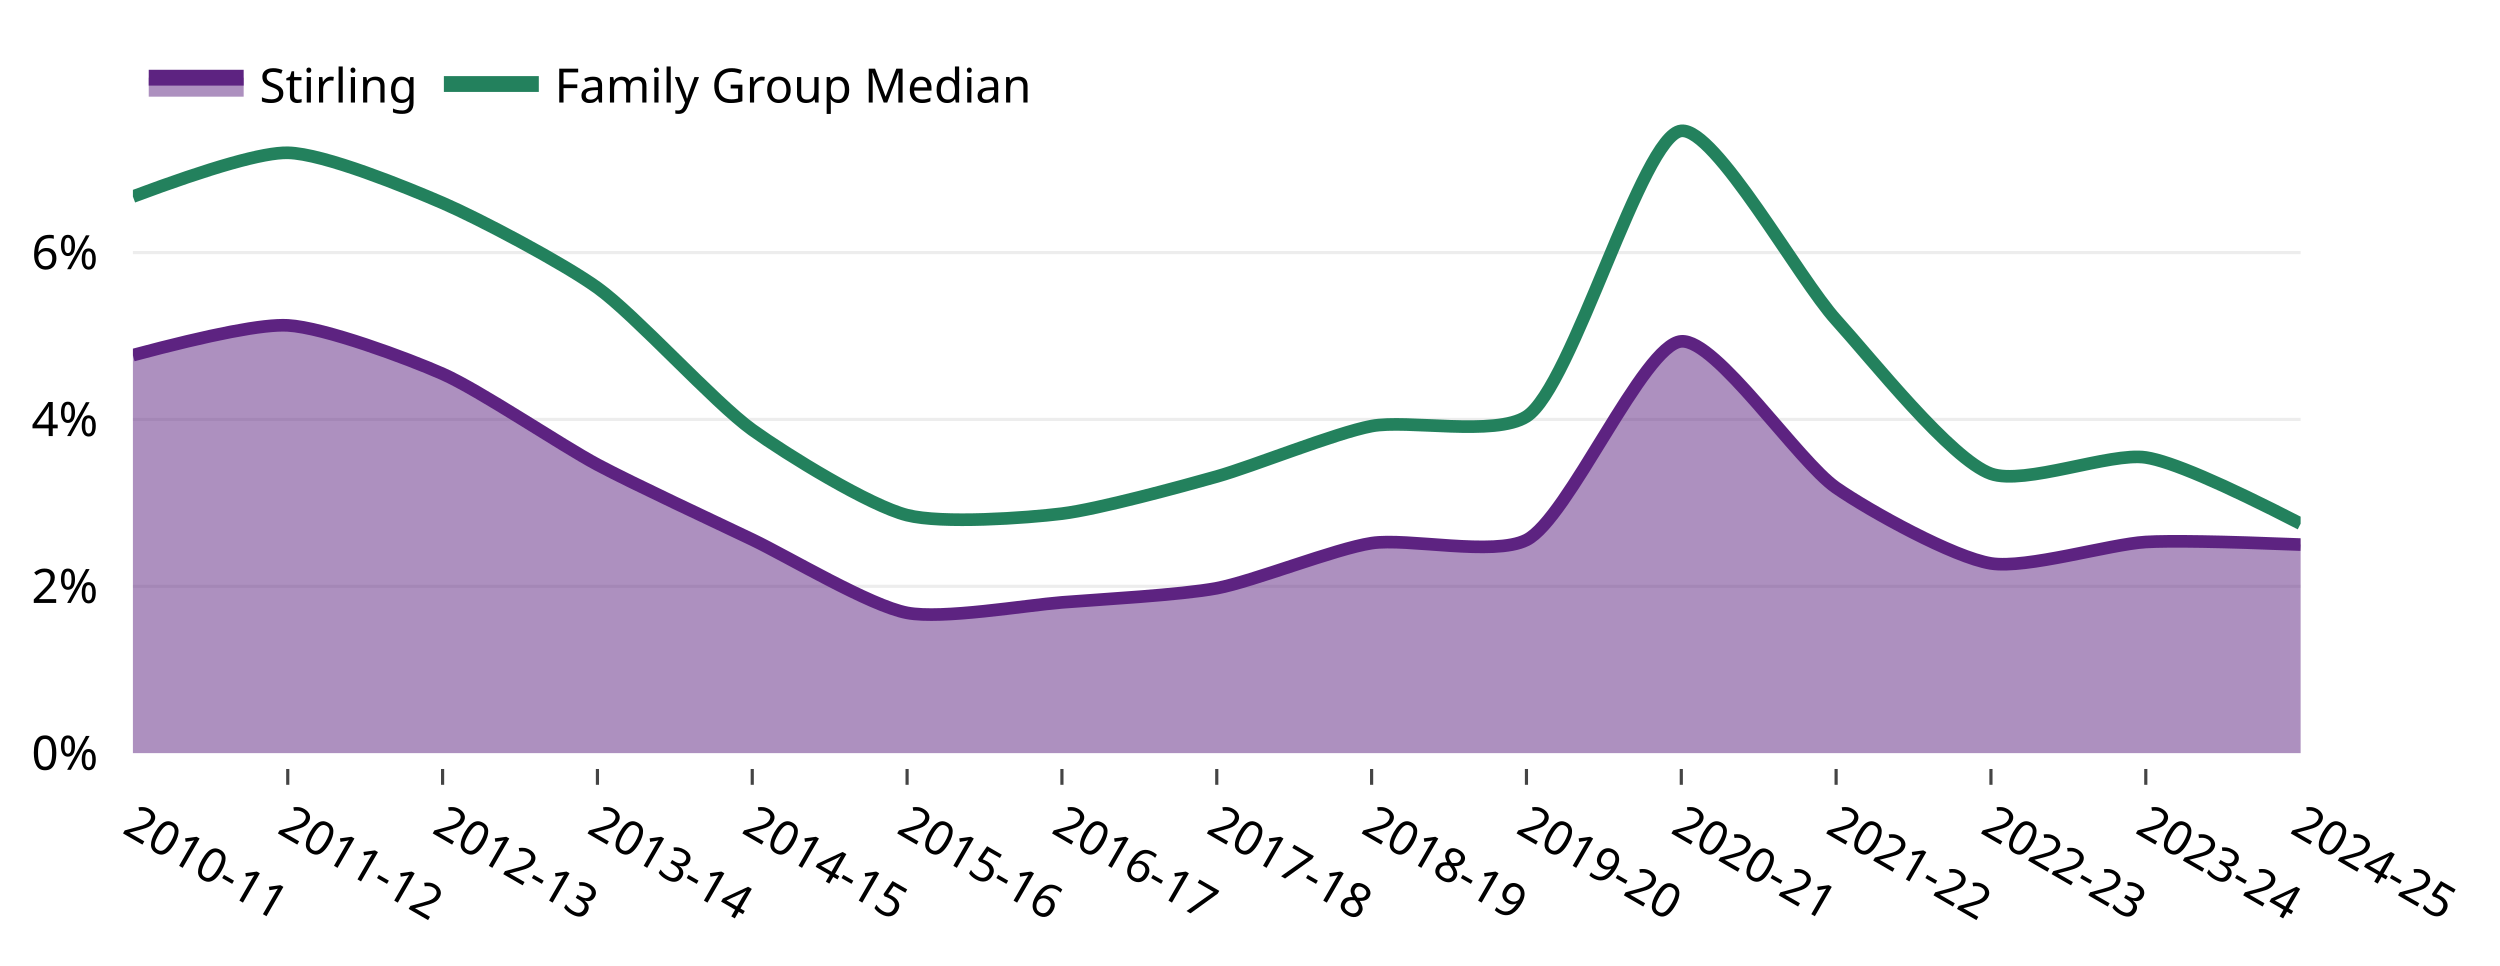
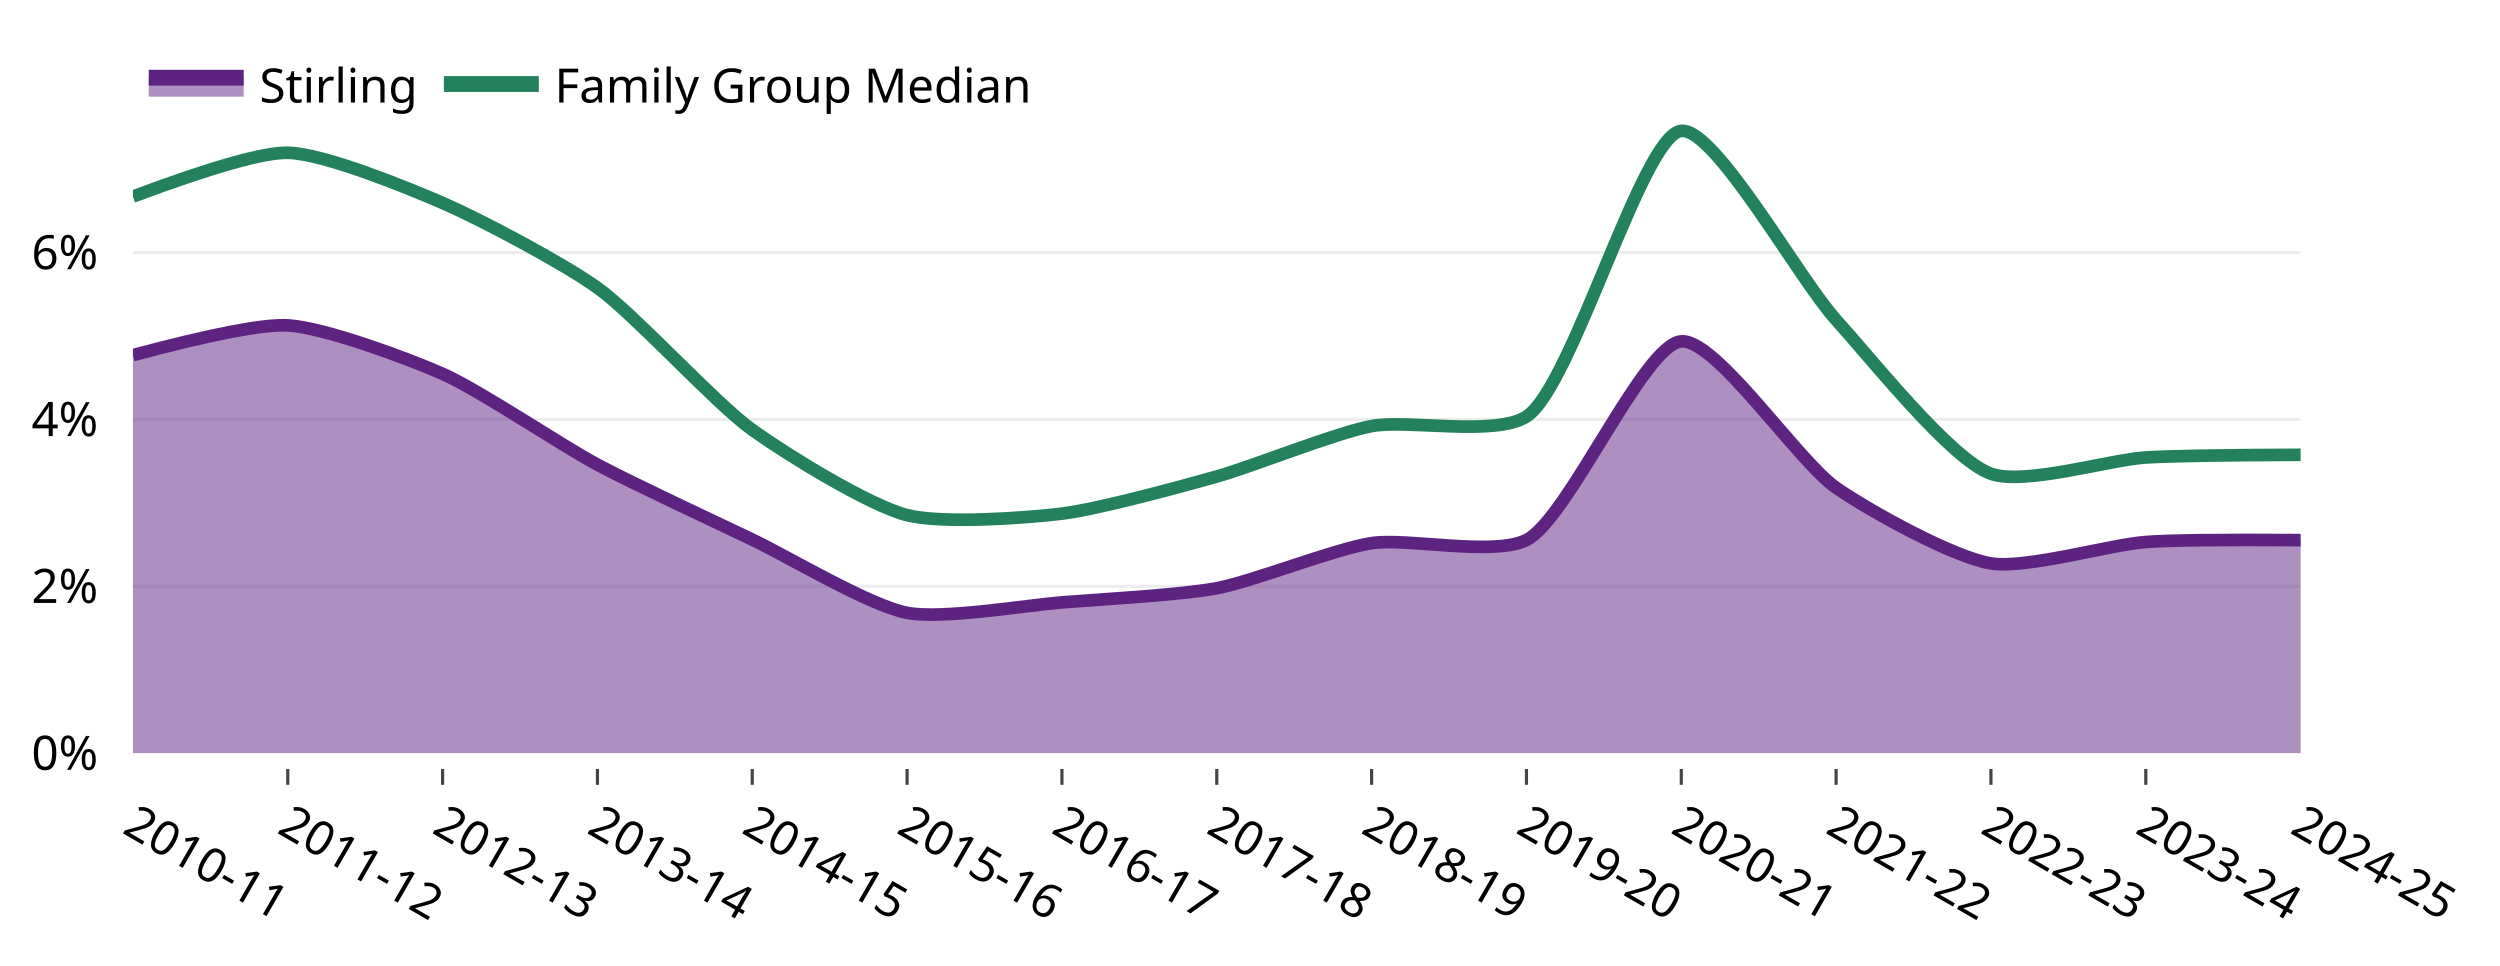
<svg xmlns="http://www.w3.org/2000/svg" class="main-svg" width="790" height="305" style="" viewBox="0 0 790 305">
  <rect x="0" y="0" width="790" height="305" style="fill: rgb(255, 255, 255); fill-opacity: 1;" />
-   <defs id="defs-c35e8b">
+   <defs id="defs-c29ae2">
    <g class="clips">
-       <clipPath id="clipc35e8bxyplot" class="plotclip">
+       <clipPath id="clipc29ae2xyplot" class="plotclip">
        <rect width="685" height="207" />
      </clipPath>
-       <clipPath class="axesclip" id="clipc35e8bx">
+       <clipPath class="axesclip" id="clipc29ae2x">
        <rect x="42" y="0" width="685" height="305" />
      </clipPath>
-       <clipPath class="axesclip" id="clipc35e8by">
+       <clipPath class="axesclip" id="clipc29ae2y">
        <rect x="0" y="31" width="790" height="207" />
      </clipPath>
-       <clipPath class="axesclip" id="clipc35e8bxy">
+       <clipPath class="axesclip" id="clipc29ae2xy">
        <rect x="42" y="31" width="685" height="207" />
      </clipPath>
    </g>
    <g class="gradients" />
    <g class="patterns" />
  </defs>
  <g class="bglayer">
    <rect class="bg" x="32" y="21" width="705" height="227" style="fill: rgb(0, 0, 0); fill-opacity: 0; stroke-width: 0;" />
  </g>
  <g class="layer-below">
    <g class="imagelayer" />
    <g class="shapelayer" />
  </g>
  <g class="cartesianlayer">
    <g class="subplot xy">
      <g class="layer-subplot">
        <g class="shapelayer" />
        <g class="imagelayer" />
      </g>
      <g class="minor-gridlayer">
        <g class="x" />
        <g class="y" />
      </g>
      <g class="gridlayer">
        <g class="x">
          <path class="xgrid crisp" transform="translate(90.93,0)" d="M0,31v207" style="stroke: rgb(255, 255, 255); stroke-opacity: 1; stroke-width: 1px;" />
          <path class="xgrid crisp" transform="translate(139.86,0)" d="M0,31v207" style="stroke: rgb(255, 255, 255); stroke-opacity: 1; stroke-width: 1px;" />
          <path class="xgrid crisp" transform="translate(188.79,0)" d="M0,31v207" style="stroke: rgb(255, 255, 255); stroke-opacity: 1; stroke-width: 1px;" />
          <path class="xgrid crisp" transform="translate(237.71,0)" d="M0,31v207" style="stroke: rgb(255, 255, 255); stroke-opacity: 1; stroke-width: 1px;" />
          <path class="xgrid crisp" transform="translate(286.64,0)" d="M0,31v207" style="stroke: rgb(255, 255, 255); stroke-opacity: 1; stroke-width: 1px;" />
          <path class="xgrid crisp" transform="translate(335.57,0)" d="M0,31v207" style="stroke: rgb(255, 255, 255); stroke-opacity: 1; stroke-width: 1px;" />
          <path class="xgrid crisp" transform="translate(384.5,0)" d="M0,31v207" style="stroke: rgb(255, 255, 255); stroke-opacity: 1; stroke-width: 1px;" />
          <path class="xgrid crisp" transform="translate(433.43,0)" d="M0,31v207" style="stroke: rgb(255, 255, 255); stroke-opacity: 1; stroke-width: 1px;" />
          <path class="xgrid crisp" transform="translate(482.36,0)" d="M0,31v207" style="stroke: rgb(255, 255, 255); stroke-opacity: 1; stroke-width: 1px;" />
          <path class="xgrid crisp" transform="translate(531.29,0)" d="M0,31v207" style="stroke: rgb(255, 255, 255); stroke-opacity: 1; stroke-width: 1px;" />
          <path class="xgrid crisp" transform="translate(580.21,0)" d="M0,31v207" style="stroke: rgb(255, 255, 255); stroke-opacity: 1; stroke-width: 1px;" />
          <path class="xgrid crisp" transform="translate(629.14,0)" d="M0,31v207" style="stroke: rgb(255, 255, 255); stroke-opacity: 1; stroke-width: 1px;" />
          <path class="xgrid crisp" transform="translate(678.07,0)" d="M0,31v207" style="stroke: rgb(255, 255, 255); stroke-opacity: 1; stroke-width: 1px;" />
        </g>
        <g class="y">
          <path class="ygrid crisp" transform="translate(0,185.27)" d="M42,0h685" style="stroke: rgb(237, 237, 237); stroke-opacity: 1; stroke-width: 1px;" />
          <path class="ygrid crisp" transform="translate(0,132.54)" d="M42,0h685" style="stroke: rgb(237, 237, 237); stroke-opacity: 1; stroke-width: 1px;" />
          <path class="ygrid crisp" transform="translate(0,79.81)" d="M42,0h685" style="stroke: rgb(237, 237, 237); stroke-opacity: 1; stroke-width: 1px;" />
        </g>
      </g>
      <g class="zerolinelayer">
        <path class="yzl zl crisp" transform="translate(0,238)" d="M42,0h685" style="stroke: rgb(255, 255, 255); stroke-opacity: 1; stroke-width: 2px;" />
      </g>
      <path class="xlines-below" />
      <path class="ylines-below" />
      <g class="overlines-below" />
      <g class="xaxislayer-below" />
      <g class="yaxislayer-below" />
      <g class="overaxes-below" />
-       <g class="plot" transform="translate(42,31)" clip-path="url(#clipc35e8bxyplot)">
+       <g class="plot" transform="translate(42,31)" clip-path="url(#clipc29ae2xyplot)">
        <g class="scatterlayer mlayer">
-           <g class="trace scatter traceba8f21" style="stroke-miterlimit: 2;">
+           <g class="trace scatter tracea74d12" style="stroke-miterlimit: 2;">
            <g class="fills">
              <g>
-                 <path class="js-fill" d="M685,207L0,207L0,81.23Q37.59,71.18 48.93,71.82C60.43,72.47 86.72,82.2 97.86,87.13C109.58,92.32 135.25,109.67 146.79,115.83C158.09,121.86 184.28,134.03 195.71,139.5C207.11,144.96 232.93,160.44 244.64,162.66C255.79,164.77 282.16,160.26 293.57,159.35C304.99,158.44 331.19,157.02 342.5,154.88C354.02,152.7 379.9,142.39 391.43,140.63C402.73,138.9 430.03,144.82 440.36,139.64C453.54,133.04 477.36,77.77 489.29,76.87C500.27,76.04 526.12,114.75 538.21,123.13C549.08,130.66 575.43,145.17 587.14,147.04C598.29,148.82 624.63,140.96 636.07,140.27Q647.46,139.58 685,141.09" style="fill: rgb(93, 35, 129); fill-opacity: 0.5; stroke-width: 0;" />
+                 <path class="js-fill" d="M685,207L0,207L0,81.23Q37.59,71.18 48.93,71.82C60.43,72.47 86.72,82.2 97.86,87.13C109.58,92.32 135.25,109.67 146.79,115.83C158.09,121.86 184.28,134.03 195.71,139.5C207.11,144.96 232.93,160.44 244.64,162.66C255.79,164.77 282.16,160.26 293.57,159.35C304.99,158.44 331.19,157.02 342.5,154.88C354.02,152.7 379.9,142.39 391.43,140.63C402.73,138.9 430.03,144.82 440.36,139.64C453.54,133.04 477.36,77.77 489.29,76.87C500.27,76.04 526.12,114.75 538.21,123.13C549.08,130.66 575.43,145.17 587.14,147.04C598.29,148.82 624.63,141.13 636.07,140.27Q647.46,139.42 685,139.68" style="fill: rgb(93, 35, 129); fill-opacity: 0.5; stroke-width: 0;" />
              </g>
            </g>
            <g class="errorbars" />
            <g class="lines">
-               <path class="js-line" d="M0,81.23Q37.59,71.18 48.93,71.82C60.43,72.47 86.72,82.2 97.86,87.13C109.58,92.32 135.25,109.67 146.79,115.83C158.09,121.86 184.28,134.03 195.71,139.5C207.11,144.96 232.93,160.44 244.64,162.66C255.79,164.77 282.16,160.26 293.57,159.35C304.99,158.44 331.19,157.02 342.5,154.88C354.02,152.7 379.9,142.39 391.43,140.63C402.73,138.9 430.03,144.82 440.36,139.64C453.54,133.04 477.36,77.77 489.29,76.87C500.27,76.04 526.12,114.75 538.21,123.13C549.08,130.66 575.43,145.17 587.14,147.04C598.29,148.82 624.63,140.96 636.07,140.27Q647.46,139.58 685,141.09" style="vector-effect: none; fill: none; stroke: rgb(93, 35, 129); stroke-opacity: 1; stroke-width: 4px; opacity: 1;" />
+               <path class="js-line" d="M0,81.23Q37.59,71.18 48.93,71.82C60.43,72.47 86.72,82.2 97.86,87.13C109.58,92.32 135.25,109.67 146.79,115.83C158.09,121.86 184.28,134.03 195.71,139.5C207.11,144.96 232.93,160.44 244.64,162.66C255.79,164.77 282.16,160.26 293.57,159.35C304.99,158.44 331.19,157.02 342.5,154.88C354.02,152.7 379.9,142.39 391.43,140.63C402.73,138.9 430.03,144.82 440.36,139.64C453.54,133.04 477.36,77.77 489.29,76.87C500.27,76.04 526.12,114.75 538.21,123.13C549.08,130.66 575.43,145.17 587.14,147.04C598.29,148.82 624.63,141.13 636.07,140.27Q647.46,139.42 685,139.68" style="vector-effect: none; fill: none; stroke: rgb(93, 35, 129); stroke-opacity: 1; stroke-width: 4px; opacity: 1;" />
            </g>
            <g class="points" />
            <g class="text" />
          </g>
-           <g class="trace scatter trace43bf03" style="stroke-miterlimit: 2; opacity: 1;">
+           <g class="trace scatter trace5fa9ec" style="stroke-miterlimit: 2; opacity: 1;">
            <g class="fills" />
            <g class="errorbars" />
            <g class="lines">
-               <path class="js-line" d="M0,31.12Q37.55,17.07 48.93,17.28C60.38,17.5 86.67,28.3 97.86,33.13C109.52,38.16 135.83,52.08 146.79,59.94C158.75,68.51 183.76,96.24 195.71,104.83C206.67,112.71 232.82,128.81 244.64,131.79C255.7,134.58 282.23,132.71 293.57,131.31C305.07,129.89 331.15,122.78 342.5,119.58C353.98,116.34 379.87,105.84 391.43,103.64C402.71,101.49 430.38,106.99 440.36,100.63C454.8,91.42 476.94,11.52 489.29,10.35C500,9.33 526.45,57.15 538.21,70.09C549.32,82.32 574.58,114.29 587.14,118.71C597.74,122.45 624.87,111.87 636.07,113.56Q647.72,115.32 685,134.5" style="vector-effect: none; fill: none; stroke: rgb(35, 129, 93); stroke-opacity: 1; stroke-width: 4px; opacity: 1;" />
+               <path class="js-line" d="M0,31.12Q37.55,17.07 48.93,17.28C60.38,17.5 86.67,28.3 97.86,33.13C109.52,38.16 135.83,52.08 146.79,59.94C158.75,68.51 183.76,96.24 195.71,104.83C206.67,112.71 232.82,128.81 244.64,131.79C255.7,134.58 282.23,132.71 293.57,131.31C305.07,129.89 331.15,122.78 342.5,119.58C353.98,116.34 379.87,105.84 391.43,103.64C402.71,101.49 430.38,106.99 440.36,100.63C454.8,91.42 476.94,11.52 489.29,10.35C500,9.33 526.45,57.15 538.21,70.09C549.32,82.32 574.58,114.29 587.14,118.71C597.74,122.45 624.64,114.26 636.07,113.56Q647.47,112.86 685,112.72" style="vector-effect: none; fill: none; stroke: rgb(35, 129, 93); stroke-opacity: 1; stroke-width: 4px; opacity: 1;" />
            </g>
            <g class="points" />
            <g class="text" />
          </g>
        </g>
      </g>
      <g class="overplot" />
      <path class="xlines-above crisp" d="" style="fill: none; stroke-width: 1px; stroke: rgb(0, 0, 0); stroke-opacity: 0;" />
      <path class="ylines-above crisp" d="M0,0" style="fill: none;" />
      <g class="overlines-above" />
      <g class="xaxislayer-above">
        <path class="xtick ticks crisp" d="M0,248v-5" transform="translate(90.93,0)" style="stroke: rgb(68, 68, 68); stroke-opacity: 1; stroke-width: 1px;" />
        <path class="xtick ticks crisp" d="M0,248v-5" transform="translate(139.86,0)" style="stroke: rgb(68, 68, 68); stroke-opacity: 1; stroke-width: 1px;" />
        <path class="xtick ticks crisp" d="M0,248v-5" transform="translate(188.79,0)" style="stroke: rgb(68, 68, 68); stroke-opacity: 1; stroke-width: 1px;" />
        <path class="xtick ticks crisp" d="M0,248v-5" transform="translate(237.71,0)" style="stroke: rgb(68, 68, 68); stroke-opacity: 1; stroke-width: 1px;" />
        <path class="xtick ticks crisp" d="M0,248v-5" transform="translate(286.64,0)" style="stroke: rgb(68, 68, 68); stroke-opacity: 1; stroke-width: 1px;" />
        <path class="xtick ticks crisp" d="M0,248v-5" transform="translate(335.57,0)" style="stroke: rgb(68, 68, 68); stroke-opacity: 1; stroke-width: 1px;" />
        <path class="xtick ticks crisp" d="M0,248v-5" transform="translate(384.5,0)" style="stroke: rgb(68, 68, 68); stroke-opacity: 1; stroke-width: 1px;" />
        <path class="xtick ticks crisp" d="M0,248v-5" transform="translate(433.43,0)" style="stroke: rgb(68, 68, 68); stroke-opacity: 1; stroke-width: 1px;" />
        <path class="xtick ticks crisp" d="M0,248v-5" transform="translate(482.36,0)" style="stroke: rgb(68, 68, 68); stroke-opacity: 1; stroke-width: 1px;" />
        <path class="xtick ticks crisp" d="M0,248v-5" transform="translate(531.29,0)" style="stroke: rgb(68, 68, 68); stroke-opacity: 1; stroke-width: 1px;" />
        <path class="xtick ticks crisp" d="M0,248v-5" transform="translate(580.21,0)" style="stroke: rgb(68, 68, 68); stroke-opacity: 1; stroke-width: 1px;" />
        <path class="xtick ticks crisp" d="M0,248v-5" transform="translate(629.14,0)" style="stroke: rgb(68, 68, 68); stroke-opacity: 1; stroke-width: 1px;" />
        <path class="xtick ticks crisp" d="M0,248v-5" transform="translate(678.07,0)" style="stroke: rgb(68, 68, 68); stroke-opacity: 1; stroke-width: 1px;" />
        <g class="xtick">
          <text text-anchor="start" x="0" y="264" transform="translate(42,0) rotate(30,0,256.5)" style="font-family: 'Segoe UI Semibold'; font-size: 15px; fill: rgb(0, 0, 0); fill-opacity: 1; white-space: pre; opacity: 1;">2010-11</text>
        </g>
        <g class="xtick">
          <text text-anchor="start" x="0" y="264" transform="translate(90.93,0) rotate(30,0,256.5)" style="font-family: 'Segoe UI Semibold'; font-size: 15px; fill: rgb(0, 0, 0); fill-opacity: 1; white-space: pre; opacity: 1;">2011-12</text>
        </g>
        <g class="xtick">
          <text text-anchor="start" x="0" y="264" transform="translate(139.86,0) rotate(30,0,256.5)" style="font-family: 'Segoe UI Semibold'; font-size: 15px; fill: rgb(0, 0, 0); fill-opacity: 1; white-space: pre; opacity: 1;">2012-13</text>
        </g>
        <g class="xtick">
          <text text-anchor="start" x="0" y="264" transform="translate(188.79,0) rotate(30,0,256.5)" style="font-family: 'Segoe UI Semibold'; font-size: 15px; fill: rgb(0, 0, 0); fill-opacity: 1; white-space: pre; opacity: 1;">2013-14</text>
        </g>
        <g class="xtick">
          <text text-anchor="start" x="0" y="264" transform="translate(237.71,0) rotate(30,0,256.5)" style="font-family: 'Segoe UI Semibold'; font-size: 15px; fill: rgb(0, 0, 0); fill-opacity: 1; white-space: pre; opacity: 1;">2014-15</text>
        </g>
        <g class="xtick">
          <text text-anchor="start" x="0" y="264" transform="translate(286.64,0) rotate(30,0,256.5)" style="font-family: 'Segoe UI Semibold'; font-size: 15px; fill: rgb(0, 0, 0); fill-opacity: 1; white-space: pre; opacity: 1;">2015-16</text>
        </g>
        <g class="xtick">
          <text text-anchor="start" x="0" y="264" transform="translate(335.57,0) rotate(30,0,256.5)" style="font-family: 'Segoe UI Semibold'; font-size: 15px; fill: rgb(0, 0, 0); fill-opacity: 1; white-space: pre; opacity: 1;">2016-17</text>
        </g>
        <g class="xtick">
          <text text-anchor="start" x="0" y="264" transform="translate(384.5,0) rotate(30,0,256.5)" style="font-family: 'Segoe UI Semibold'; font-size: 15px; fill: rgb(0, 0, 0); fill-opacity: 1; white-space: pre; opacity: 1;">2017-18</text>
        </g>
        <g class="xtick">
          <text text-anchor="start" x="0" y="264" transform="translate(433.43,0) rotate(30,0,256.5)" style="font-family: 'Segoe UI Semibold'; font-size: 15px; fill: rgb(0, 0, 0); fill-opacity: 1; white-space: pre; opacity: 1;">2018-19</text>
        </g>
        <g class="xtick">
          <text text-anchor="start" x="0" y="264" transform="translate(482.36,0) rotate(30,0,256.5)" style="font-family: 'Segoe UI Semibold'; font-size: 15px; fill: rgb(0, 0, 0); fill-opacity: 1; white-space: pre; opacity: 1;">2019-20</text>
        </g>
        <g class="xtick">
          <text text-anchor="start" x="0" y="264" transform="translate(531.29,0) rotate(30,0,256.5)" style="font-family: 'Segoe UI Semibold'; font-size: 15px; fill: rgb(0, 0, 0); fill-opacity: 1; white-space: pre; opacity: 1;">2020-21</text>
        </g>
        <g class="xtick">
          <text text-anchor="start" x="0" y="264" transform="translate(580.21,0) rotate(30,0,256.5)" style="font-family: 'Segoe UI Semibold'; font-size: 15px; fill: rgb(0, 0, 0); fill-opacity: 1; white-space: pre; opacity: 1;">2021-22</text>
        </g>
        <g class="xtick">
          <text text-anchor="start" x="0" y="264" transform="translate(629.14,0) rotate(30,0,256.5)" style="font-family: 'Segoe UI Semibold'; font-size: 15px; fill: rgb(0, 0, 0); fill-opacity: 1; white-space: pre; opacity: 1;">2022-23</text>
        </g>
        <g class="xtick">
          <text text-anchor="start" x="0" y="264" transform="translate(678.07,0) rotate(30,0,256.5)" style="font-family: 'Segoe UI Semibold'; font-size: 15px; fill: rgb(0, 0, 0); fill-opacity: 1; white-space: pre; opacity: 1;">2023-24</text>
        </g>
        <g class="xtick">
          <text text-anchor="start" x="0" y="264" transform="translate(727,0) rotate(30,0,256.5)" style="font-family: 'Segoe UI Semibold'; font-size: 15px; fill: rgb(0, 0, 0); fill-opacity: 1; white-space: pre; opacity: 1;">2024-25</text>
        </g>
      </g>
      <g class="yaxislayer-above">
        <g class="ytick">
          <text text-anchor="end" x="31" y="5.25" transform="translate(0,238)" style="font-family: 'Segoe UI Semibold'; font-size: 15px; fill: rgb(0, 0, 0); fill-opacity: 1; white-space: pre; opacity: 1;">0%</text>
        </g>
        <g class="ytick">
          <text text-anchor="end" x="31" y="5.25" style="font-family: 'Segoe UI Semibold'; font-size: 15px; fill: rgb(0, 0, 0); fill-opacity: 1; white-space: pre; opacity: 1;" transform="translate(0,185.27)">2%</text>
        </g>
        <g class="ytick">
          <text text-anchor="end" x="31" y="5.25" style="font-family: 'Segoe UI Semibold'; font-size: 15px; fill: rgb(0, 0, 0); fill-opacity: 1; white-space: pre; opacity: 1;" transform="translate(0,132.54)">4%</text>
        </g>
        <g class="ytick">
          <text text-anchor="end" x="31" y="5.25" style="font-family: 'Segoe UI Semibold'; font-size: 15px; fill: rgb(0, 0, 0); fill-opacity: 1; white-space: pre; opacity: 1;" transform="translate(0,79.81)">6%</text>
        </g>
      </g>
      <g class="overaxes-above" />
    </g>
  </g>
  <g class="polarlayer" />
  <g class="smithlayer" />
  <g class="ternarylayer" />
  <g class="geolayer" />
  <g class="funnelarealayer" />
  <g class="pielayer" />
  <g class="iciclelayer" />
  <g class="treemaplayer" />
  <g class="sunburstlayer" />
  <g class="glimages" />
-   <defs id="topdefs-c35e8b">
+   <defs id="topdefs-c29ae2">
    <g class="clips" />
-     <clipPath id="legendc35e8b">
+     <clipPath id="legendc29ae2">
      <rect width="285" height="33" x="0" y="0" />
    </clipPath>
  </defs>
  <g class="layer-above">
    <g class="imagelayer" />
    <g class="shapelayer" />
  </g>
  <g class="infolayer">
    <g class="legend" pointer-events="all" transform="translate(42,10.3)">
      <rect class="bg" shape-rendering="crispEdges" width="285" height="33" x="0" y="0" style="stroke: rgb(68, 68, 68); stroke-opacity: 1; fill: rgb(0, 0, 0); fill-opacity: 0; stroke-width: 0px;" />
-       <g class="scrollbox" transform="" clip-path="url(#legendc35e8b)">
+       <g class="scrollbox" transform="" clip-path="url(#legendc29ae2)">
        <g class="groups">
          <g class="traces" transform="translate(0,16.25)" style="opacity: 1;">
            <text class="legendtext" text-anchor="start" x="40" y="5.85" style="font-family: 'Segoe UI Semibold'; font-size: 15px; fill: rgb(0, 0, 0); fill-opacity: 1; white-space: pre;">Stirling</text>
            <g class="layers">
              <g class="legendfill">
                <path class="js-fill" d="M5,-2h30v6h-30z" style="stroke-width: 0; fill: rgb(93, 35, 129); fill-opacity: 0.5;" />
              </g>
              <g class="legendlines">
                <path class="js-line" d="M5,-2h30" style="fill: none; stroke: rgb(93, 35, 129); stroke-opacity: 1; stroke-width: 5px;" />
              </g>
              <g class="legendsymbols">
                <g class="legendpoints" />
              </g>
            </g>
            <rect class="legendtoggle" x="0" y="-11.25" width="90.766" height="22.5" style="fill: rgb(0, 0, 0); fill-opacity: 0;" />
          </g>
          <g class="traces" transform="translate(93.26562,16.25)" style="opacity: 1;">
            <text class="legendtext" text-anchor="start" x="40" y="5.85" style="font-family: 'Segoe UI Semibold'; font-size: 15px; fill: rgb(0, 0, 0); fill-opacity: 1; white-space: pre;">Family Group Median</text>
            <g class="layers" style="opacity: 1;">
              <g class="legendfill" />
              <g class="legendlines">
                <path class="js-line" d="M5,0h30" style="fill: none; stroke: rgb(35, 129, 93); stroke-opacity: 1; stroke-width: 5px;" />
              </g>
              <g class="legendsymbols">
                <g class="legendpoints" />
              </g>
            </g>
            <rect class="legendtoggle" x="0" y="-11.25" width="188.609" height="22.5" style="fill: rgb(0, 0, 0); fill-opacity: 0;" />
          </g>
        </g>
      </g>
      <rect class="scrollbar" rx="20" ry="3" width="0" height="0" x="0" y="0" style="fill: rgb(128, 139, 164); fill-opacity: 1;" />
    </g>
    <g class="g-gtitle" />
    <g class="g-xtitle" />
    <g class="g-ytitle" />
  </g>
</svg>
